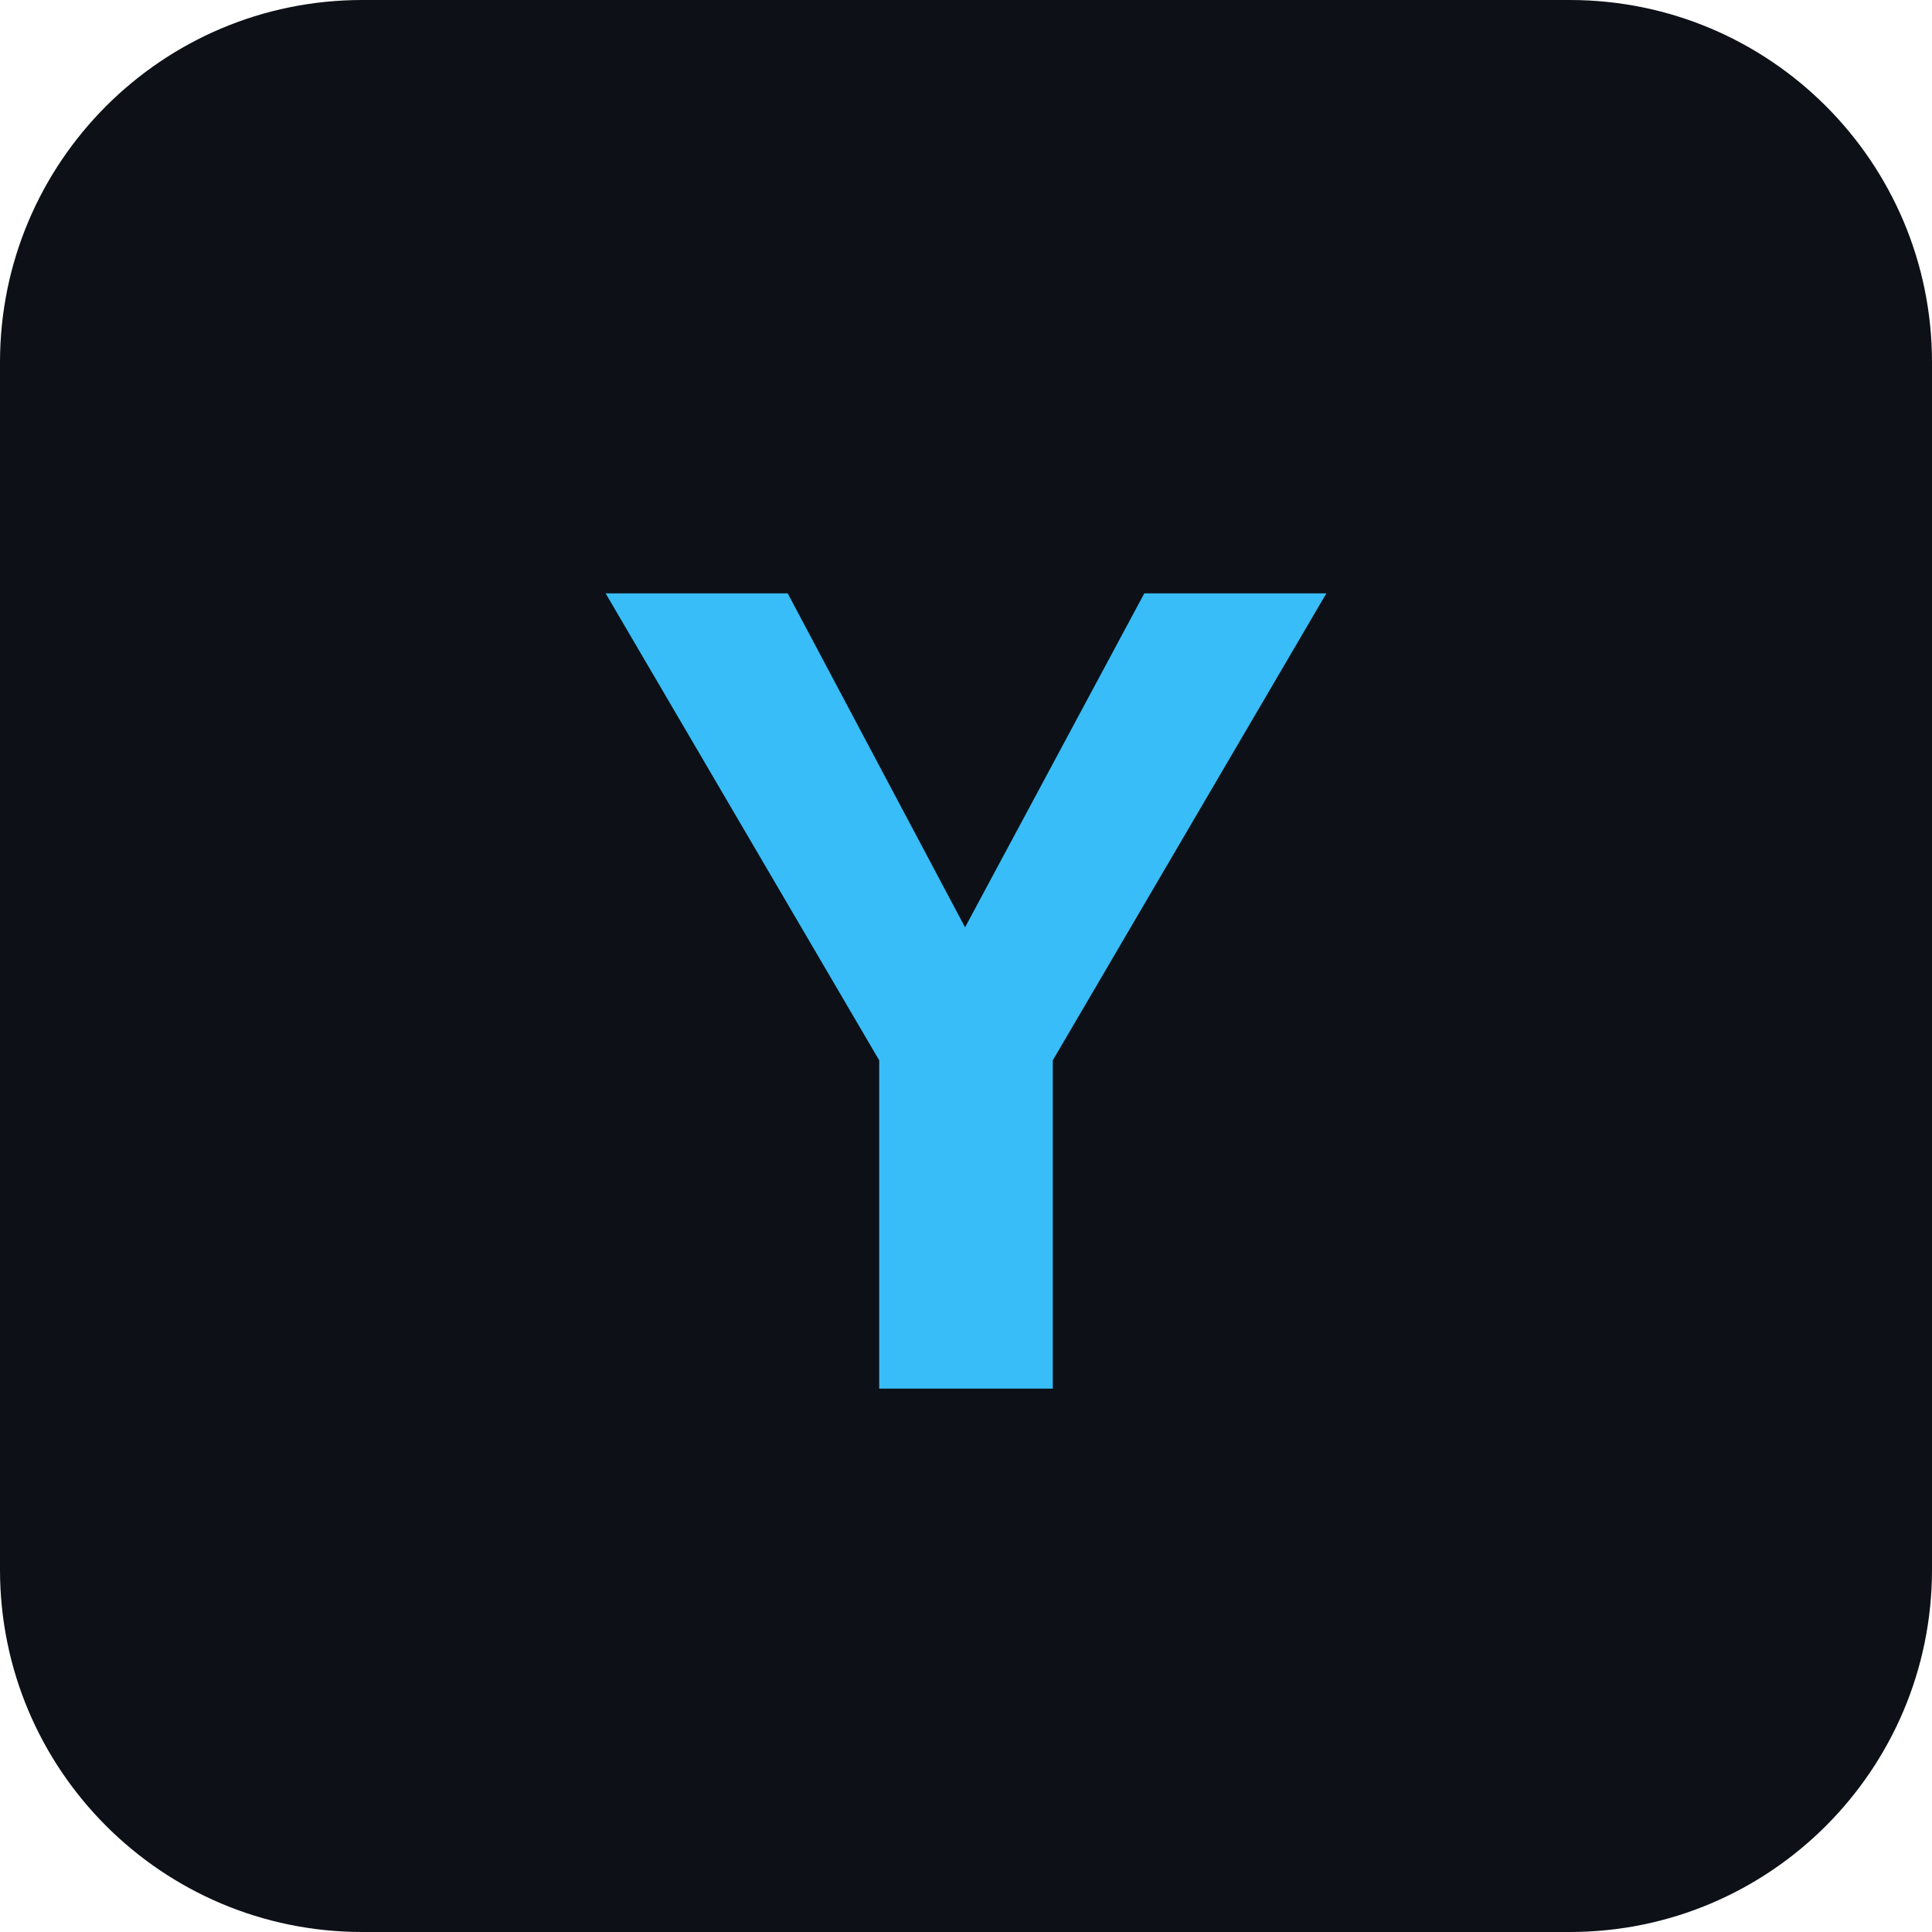
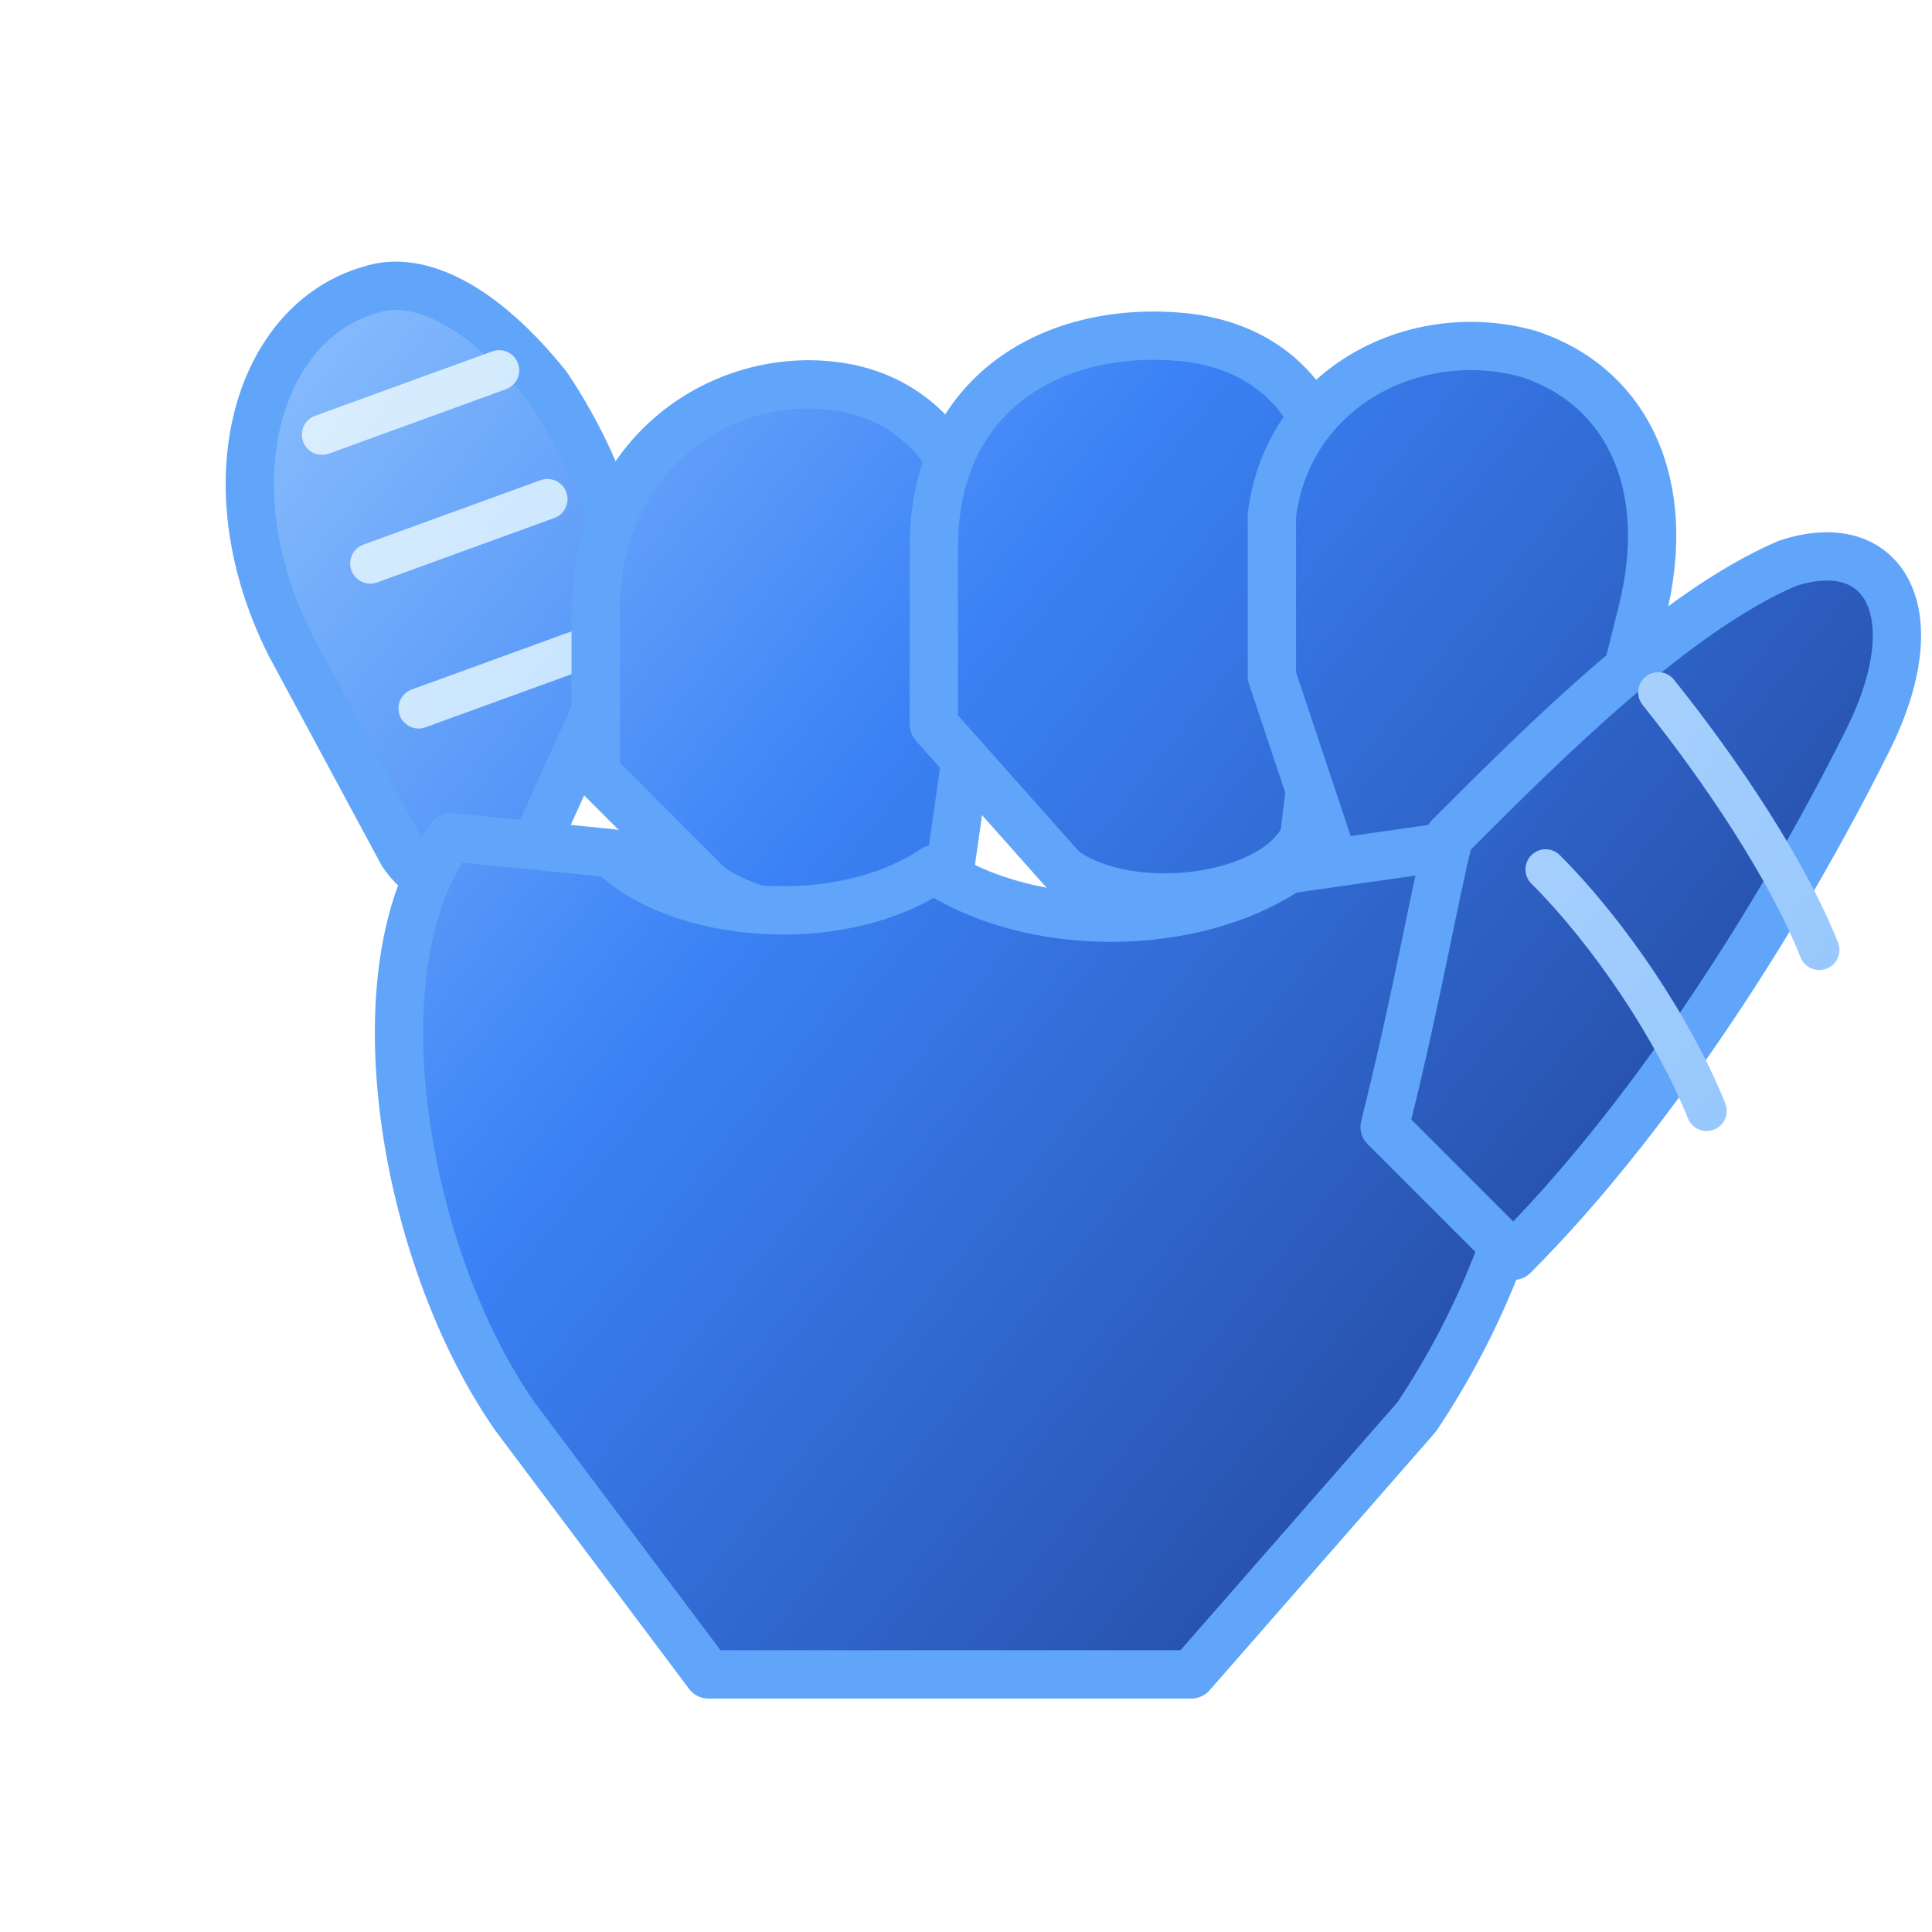
- <svg xmlns="http://www.w3.org/2000/svg" viewBox="0 0 32 32">
-   <rect width="32" height="32" rx="6" fill="#0D1117" />
-   <text x="16" y="23" text-anchor="middle" fill="#38BDF8" font-family="'Courier New', monospace" font-weight="700" font-size="20">Y</text>
+ <svg xmlns="http://www.w3.org/2000/svg" viewBox="0 0 120 100" width="32" height="32" fill="none">
+   <defs>
+     <linearGradient id="favHandGrad" x1="10" y1="10" x2="110" y2="90" gradientUnits="userSpaceOnUse">
+       <stop offset="0%" stop-color="#93C5FD" />
+       <stop offset="40%" stop-color="#3B82F6" />
+       <stop offset="100%" stop-color="#1E3A8A" />
+     </linearGradient>
+     <linearGradient id="favLineGrad" x1="10" y1="10" x2="100" y2="80" gradientUnits="userSpaceOnUse">
+       <stop offset="0%" stop-color="#E0F2FE" />
+       <stop offset="100%" stop-color="#93C5FD" />
+     </linearGradient>
+   </defs>
+   <path d="M 23 8 C 16 10 13 20 18 30 L 25 43 C 27 46 31 46 33 43 L 38 32 C 40 27 38 20 34 14 C 30 9 26 7 23 8 Z" fill="url(#favHandGrad)" stroke="#60A5FA" stroke-width="3" stroke-linejoin="round" />
+   <path d="M 20 17 L 31 13" stroke="url(#favLineGrad)" stroke-width="2.5" stroke-linecap="round" />
+   <path d="M 23 25 L 34 21" stroke="url(#favLineGrad)" stroke-width="2.5" stroke-linecap="round" />
+   <path d="M 26 34 L 37 30" stroke="url(#favLineGrad)" stroke-width="2.5" stroke-linecap="round" />
+   <path d="M 37 28 C 37 18 45 13 52 14 C 59 15 62 22 61 30 L 59 44 C 57 48 48 48 44 45 L 37 38 Z" fill="url(#favHandGrad)" stroke="#60A5FA" stroke-width="3" stroke-linejoin="round" />
+   <path d="M 58 24 C 58 14 66 10 74 11 C 81 12 84 18 83 26 L 81 42 C 79 46 70 47 66 44 L 58 35 Z" fill="url(#favHandGrad)" stroke="#60A5FA" stroke-width="3" stroke-linejoin="round" />
+   <path d="M 79 22 C 80 14 88 10 95 12 C 101 14 104 20 102 28 L 98 44 C 95 48 87 48 83 44 L 79 32 Z" fill="url(#favHandGrad)" stroke="#60A5FA" stroke-width="3" stroke-linejoin="round" />
+   <path d="M 28 42 C 22 50 25 68 32 78 L 44 94 L 74 94 L 88 78 C 96 66 98 52 94 42 L 80 44 C 74 48 64 48 58 44 C 52 48 42 47 38 43 Z" fill="url(#favHandGrad)" stroke="#60A5FA" stroke-width="3" stroke-linejoin="round" />
+   <path d="M 90 42 C 96 36 104 28 111 25 C 117 23 120 28 116 36 C 110 48 102 60 94 68 L 86 60 C 88 52 89 46 90 42 Z" fill="url(#favHandGrad)" stroke="#60A5FA" stroke-width="3" stroke-linejoin="round" />
+   <path d="M 103 33 C 107 38 111 44 113 49" stroke="url(#favLineGrad)" stroke-width="2.5" stroke-linecap="round" />
+   <path d="M 96 44 C 100 48 104 54 106 59" stroke="url(#favLineGrad)" stroke-width="2.5" stroke-linecap="round" />
</svg>
